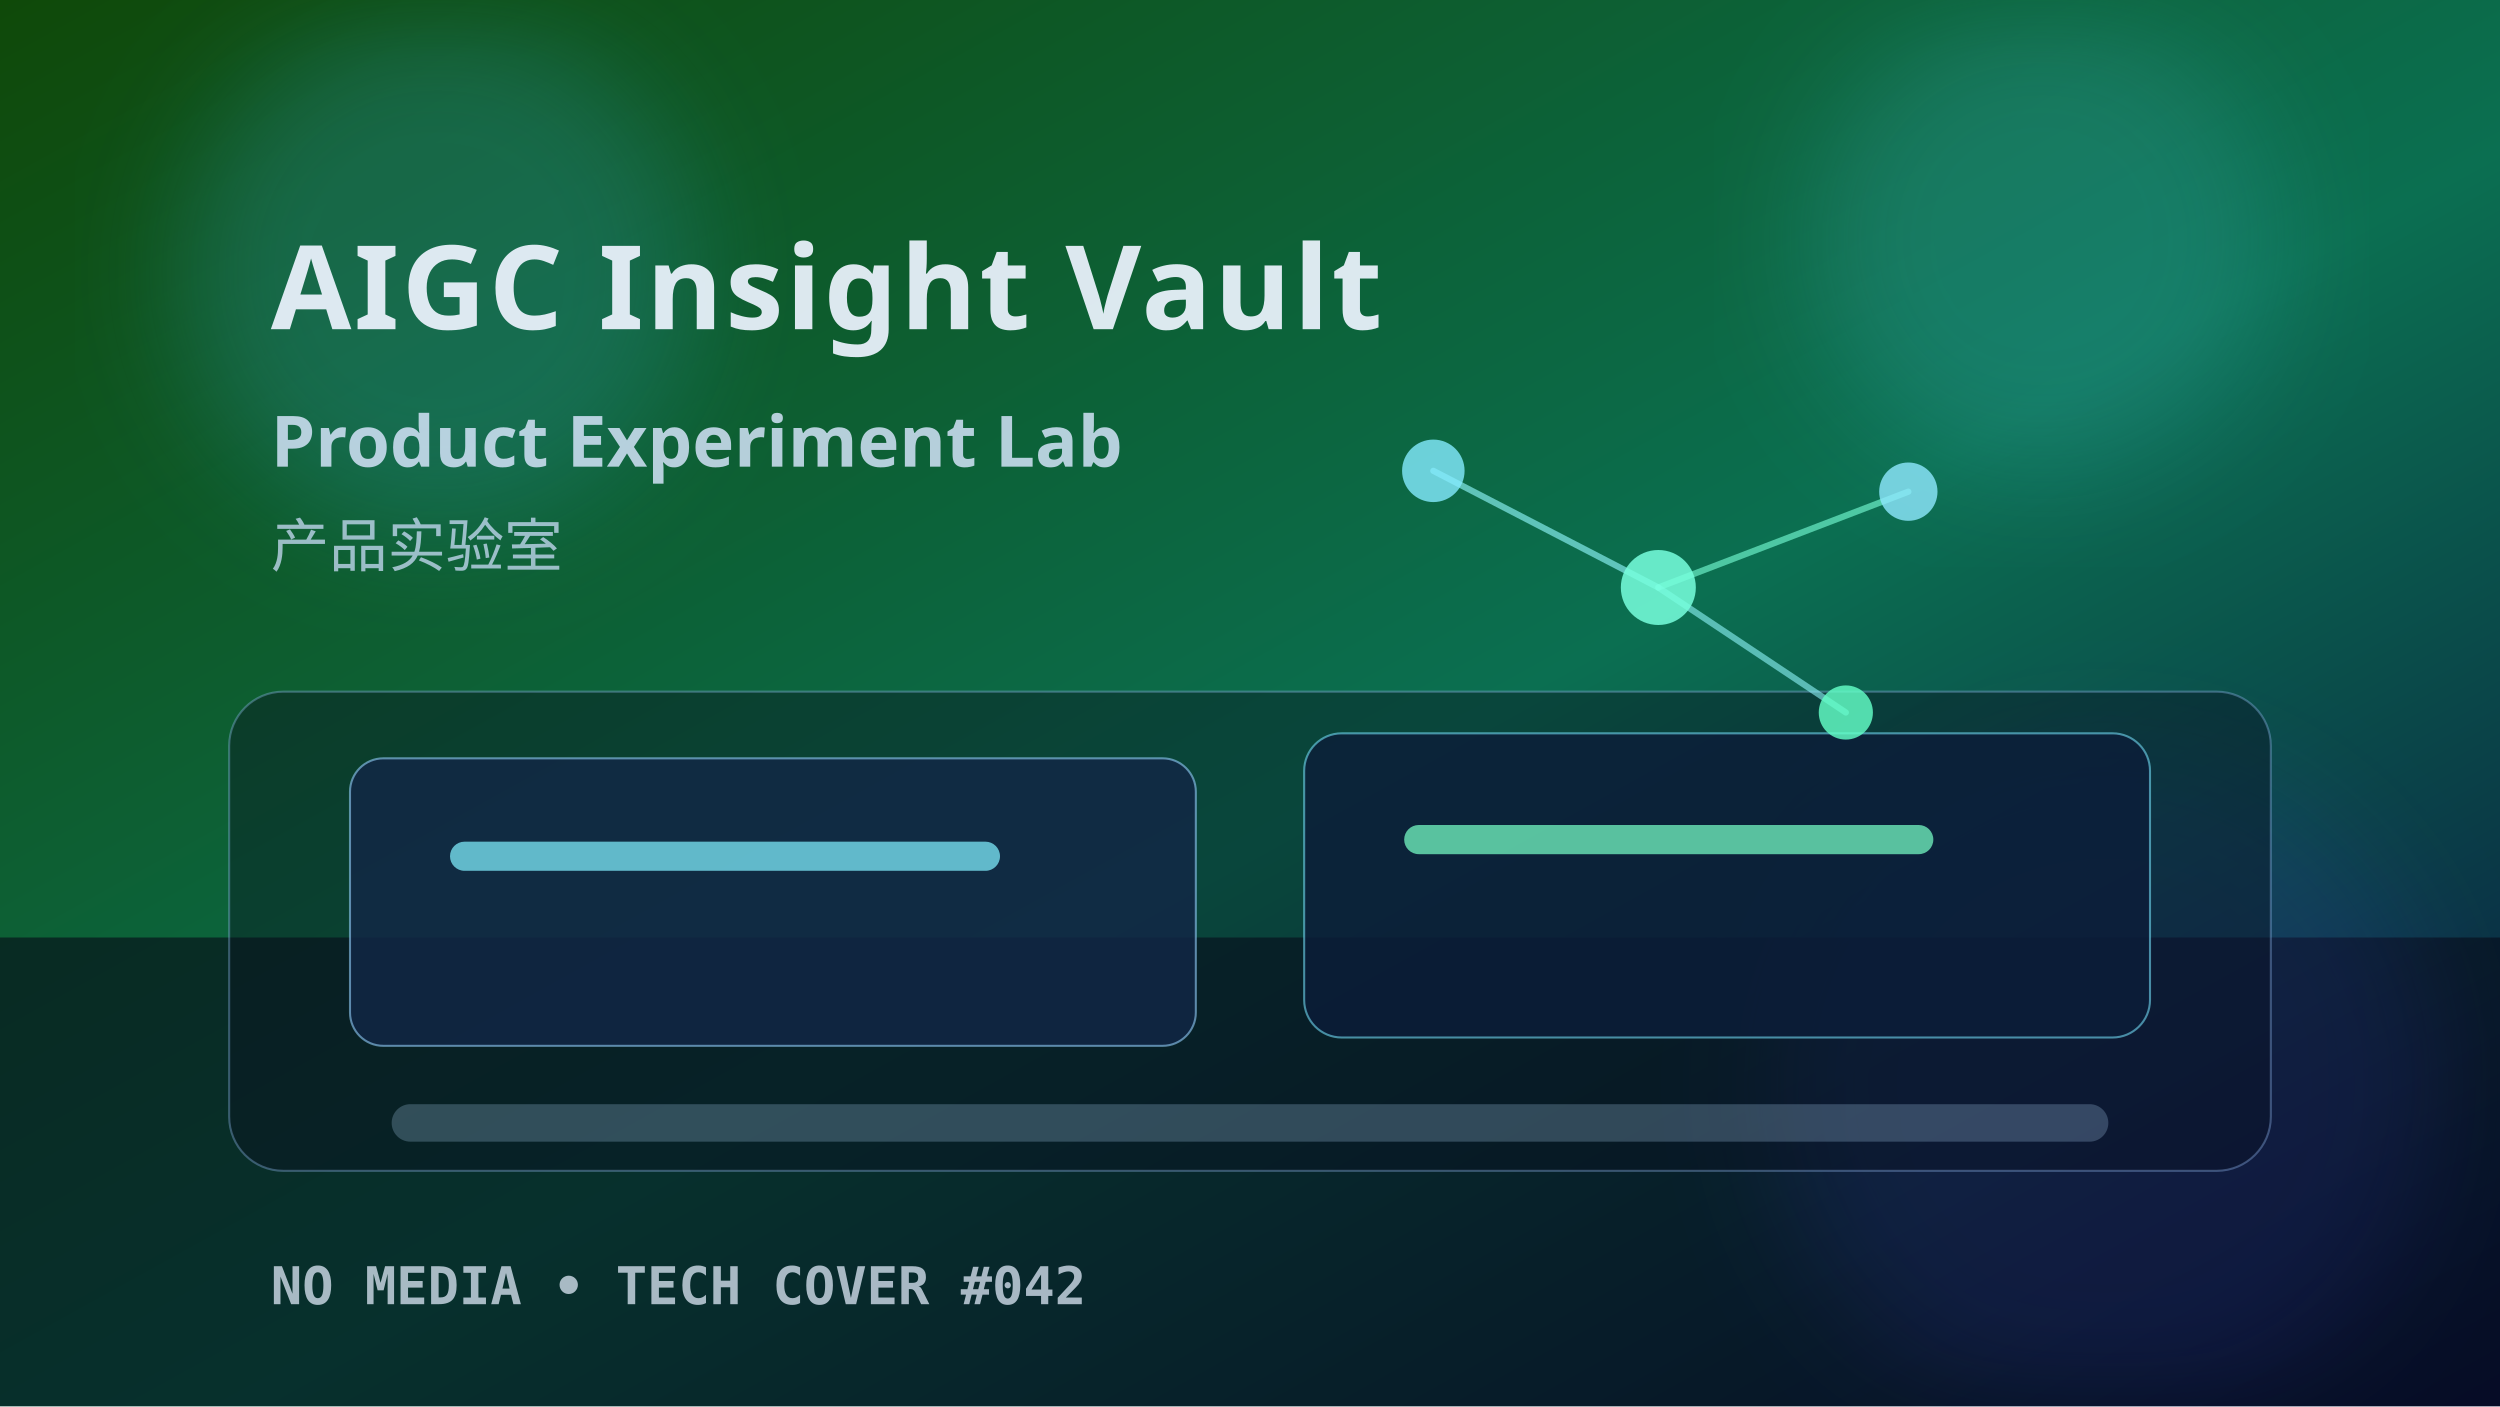
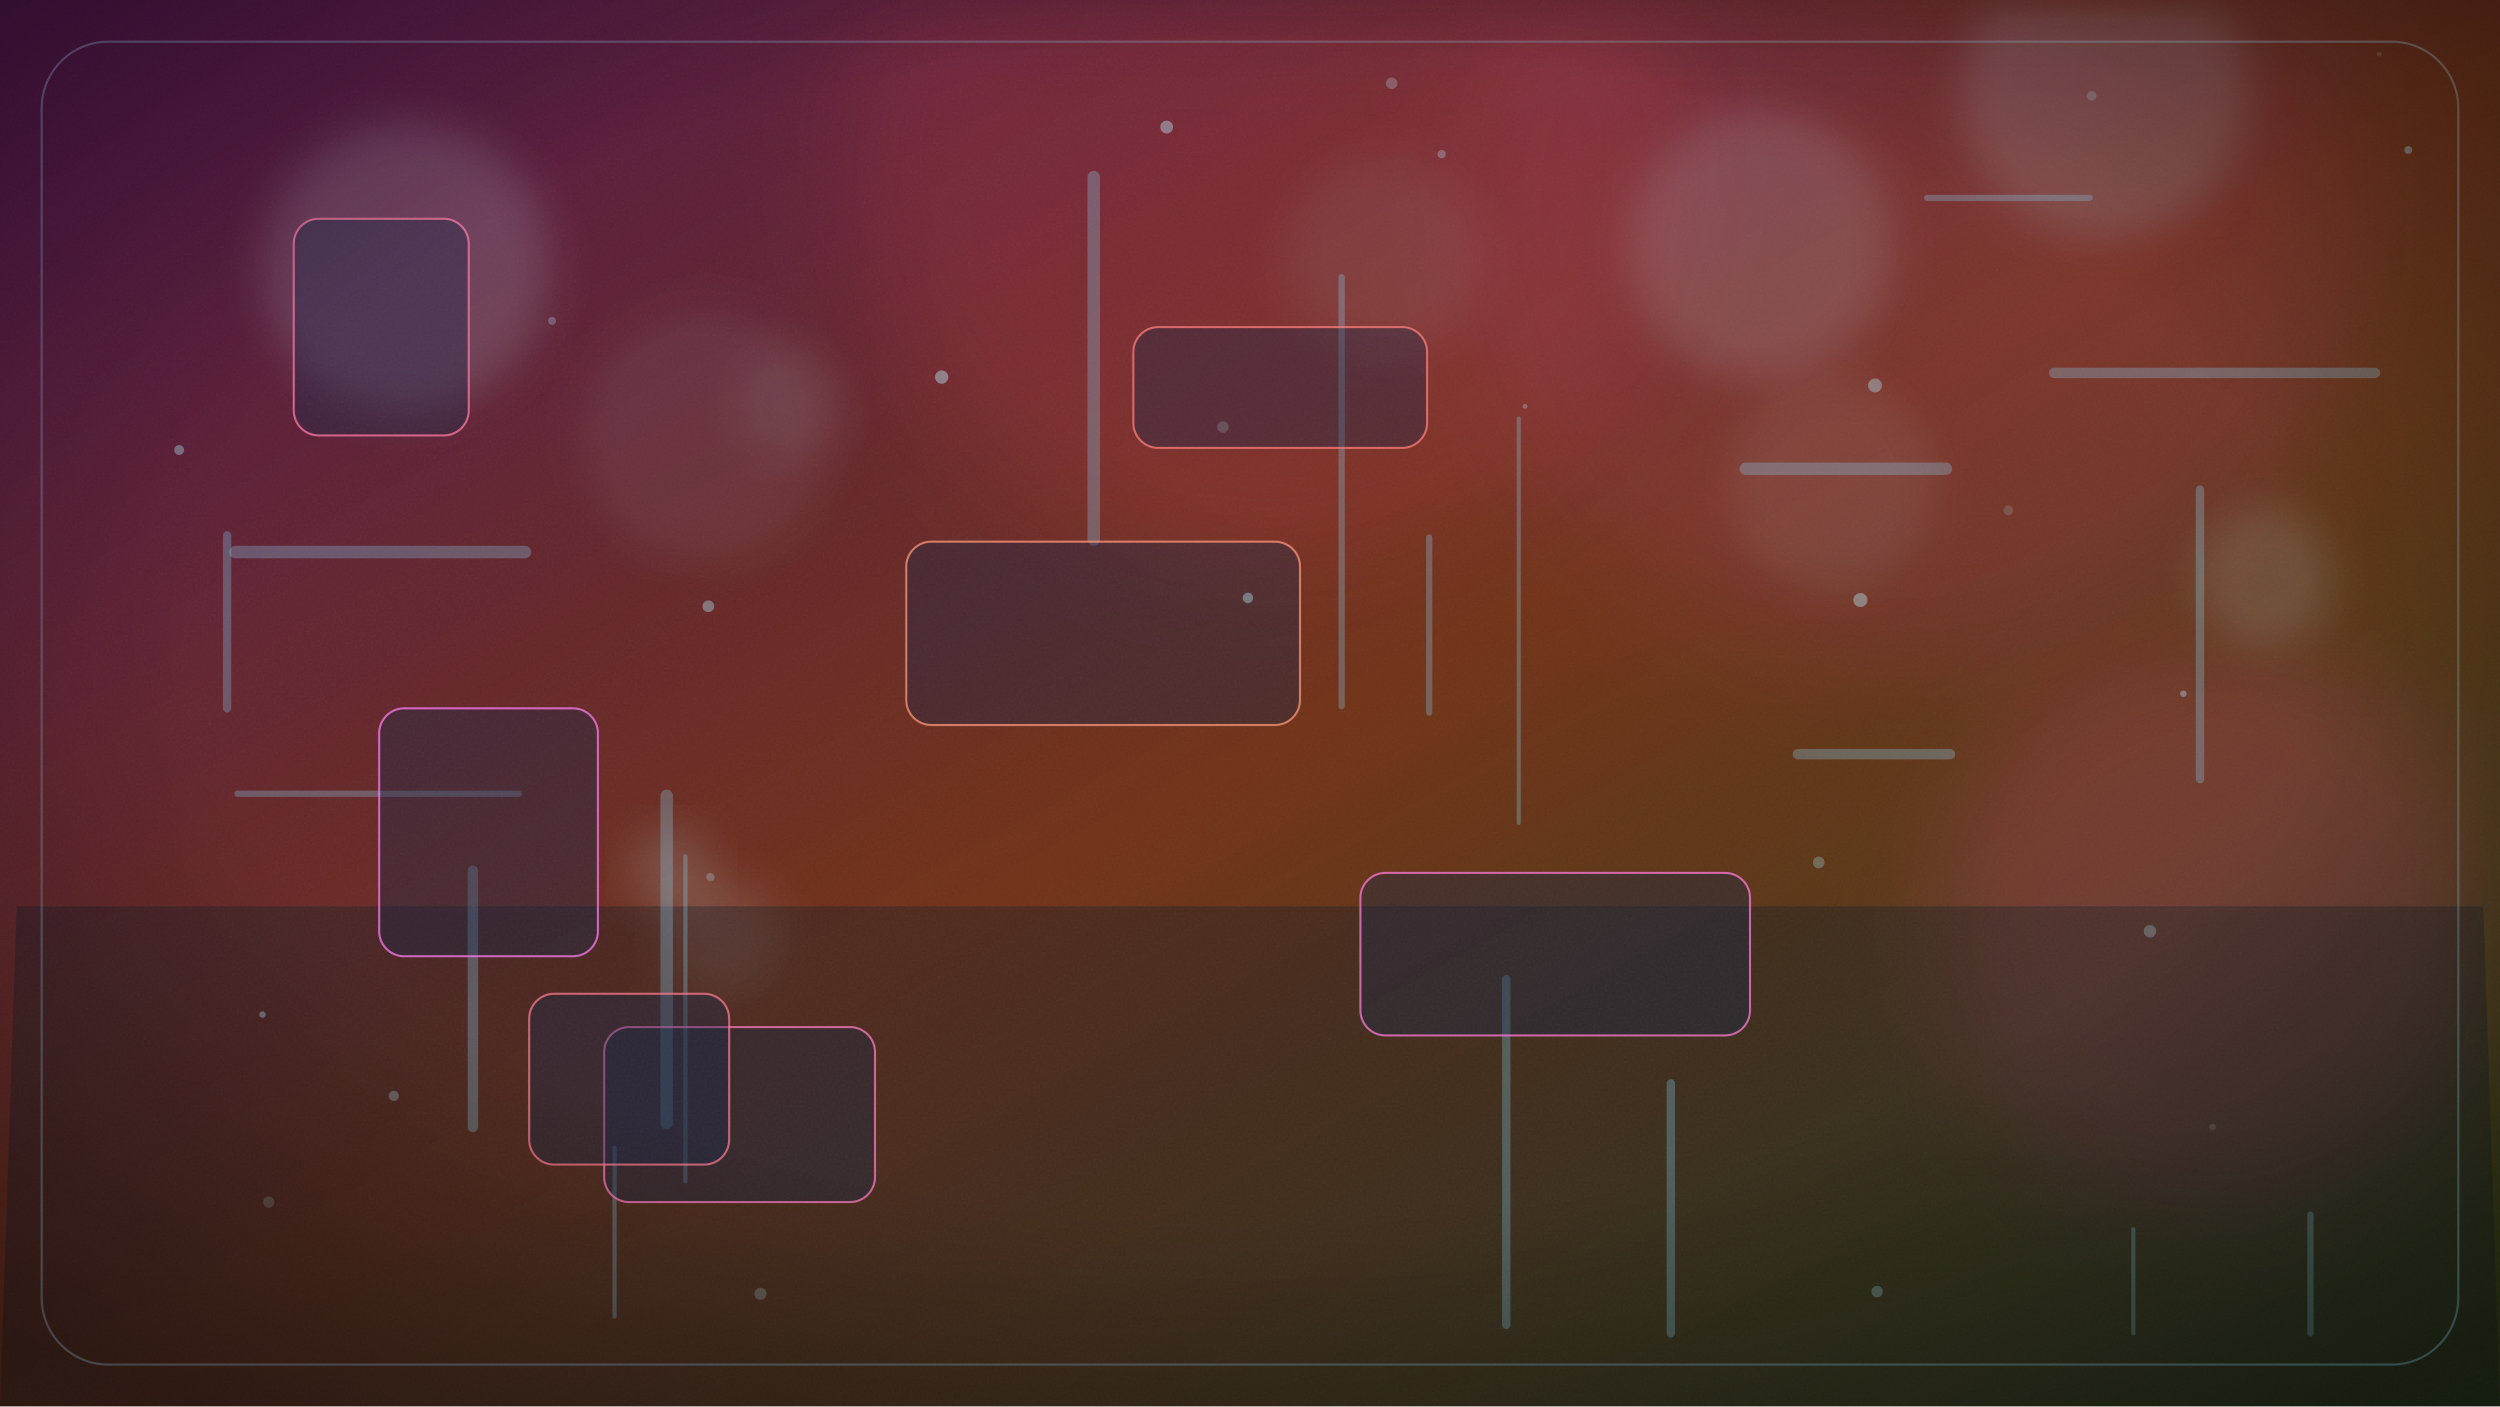
- <svg xmlns="http://www.w3.org/2000/svg" width="1200" height="675" viewBox="0 0 1200 675" role="img" aria-label="AIGC fallback cover 42" data-scene="product-lab">
+ <svg xmlns="http://www.w3.org/2000/svg" width="1200" height="675" viewBox="0 0 1200 675" role="img" aria-label="AIGC fallback cover 42" data-scene="scene-2">
  <defs>
-     <linearGradient id="g42" x1="0" y1="0" x2="1" y2="1">
-       <stop offset="0%" stop-color="hsl(114, 78%, 16%)" />
-       <stop offset="55%" stop-color="hsl(162, 82%, 24%)" />
-       <stop offset="100%" stop-color="hsl(234, 74%, 14%)" />
+     <linearGradient id="bg-42" x1="0" y1="0" x2="1" y2="1">
+       <stop offset="0%" stop-color="hsl(307, 82%, 16%)" />
+       <stop offset="52%" stop-color="hsl(18, 84%, 23%)" />
+       <stop offset="100%" stop-color="hsl(81, 78%, 12%)" />
    </linearGradient>
-     <filter id="blur" x="-20%" y="-20%" width="140%" height="140%">
-       <feGaussianBlur stdDeviation="28" />
+     <filter id="blur-42" x="-25%" y="-25%" width="150%" height="150%">
+       <feGaussianBlur stdDeviation="26" />
    </filter>
+     <filter id="soft-42" x="-25%" y="-25%" width="150%" height="150%">
+       <feGaussianBlur stdDeviation="10" />
+     </filter>
+     <filter id="grain-42" x="0%" y="0%" width="100%" height="100%">
+       <feTurbulence type="fractalNoise" baseFrequency="0.9" numOctaves="2" seed="546" stitchTiles="stitch" />
+       <feColorMatrix type="saturate" values="0" />
+       <feComponentTransfer>
+         <feFuncA type="table" tableValues="0 0.05" />
+       </feComponentTransfer>
+     </filter>
+     <radialGradient id="vignette-42" cx="50%" cy="45%" r="70%">
+       <stop offset="60%" stop-color="rgba(0,0,0,0)" />
+       <stop offset="100%" stop-color="rgba(0,0,0,0.45)" />
+     </radialGradient>
  </defs>
-   <rect width="1200" height="675" fill="url(#g42)" />
-   <rect y="450" width="1200" height="225" fill="rgba(5, 10, 24, 0.62)" />
-   <circle cx="210" cy="130" r="124" fill="hsl(198, 92%, 60%)" opacity="0.2" filter="url(#blur)" />
-   <circle cx="980" cy="115" r="112" fill="hsl(192, 94%, 66%)" opacity="0.16" filter="url(#blur)" />
-   <circle cx="1010" cy="520" r="160" fill="hsl(244, 90%, 62%)" opacity="0.12" filter="url(#blur)" />
-   <g id="workspace-desk">
-     <rect x="110" y="332" width="980" height="230" rx="26" fill="rgba(8, 16, 32, 0.42)" stroke="rgba(158,198,255,0.34)" />
-     <rect x="168" y="364" width="406" height="138" rx="16" fill="rgba(18, 38, 70, 0.82)" stroke="rgba(150,210,255,0.58)" />
-     <rect x="626" y="352" width="406" height="146" rx="18" fill="rgba(12, 28, 56, 0.82)" stroke="rgba(120,230,255,0.56)" />
-     <rect x="216" y="404" width="264" height="14" rx="7" fill="rgba(130, 240, 255, 0.72)" />
-     <rect x="674" y="396" width="254" height="14" rx="7" fill="rgba(120, 255, 198, 0.72)" />
-     <rect x="188" y="530" width="824" height="18" rx="9" fill="rgba(185, 220, 255, 0.24)" />
+   <rect width="1200" height="675" fill="url(#bg-42)" />
+   <circle cx="915" cy="103" r="215" fill="hsl(307, 92%, 62%)" opacity="0.09" filter="url(#blur-42)" />
+   <circle cx="1063" cy="447" r="135" fill="hsl(333, 92%, 62%)" opacity="0.18" filter="url(#blur-42)" />
+   <circle cx="607" cy="75" r="199" fill="hsl(359, 92%, 62%)" opacity="0.15" filter="url(#blur-42)" />
+   <circle cx="347" cy="450" r="28" fill="rgba(210,240,255,0.12)" filter="url(#soft-42)" />
+   <circle cx="195" cy="128" r="69" fill="rgba(210,240,255,0.16)" filter="url(#soft-42)" />
+   <circle cx="322" cy="418" r="21" fill="rgba(210,240,255,0.15)" filter="url(#soft-42)" />
+   <circle cx="665" cy="124" r="48" fill="rgba(210,240,255,0.07)" filter="url(#soft-42)" />
+   <circle cx="1010" cy="45" r="69" fill="rgba(210,240,255,0.15)" filter="url(#soft-42)" />
+   <circle cx="845" cy="118" r="64" fill="rgba(210,240,255,0.14)" filter="url(#soft-42)" />
+   <circle cx="379" cy="192" r="26" fill="rgba(210,240,255,0.07)" filter="url(#soft-42)" />
+   <circle cx="879" cy="232" r="50" fill="rgba(210,240,255,0.08)" filter="url(#soft-42)" />
+   <circle cx="1087" cy="277" r="33" fill="rgba(210,240,255,0.13)" filter="url(#soft-42)" />
+   <circle cx="338" cy="208" r="60" fill="rgba(210,240,255,0.07)" filter="url(#soft-42)" />
+   <polygon points="0,675 1200,675 1192,435 8,435" fill="rgba(8,16,28,0.35)" />
+   <g id="scene-circuit">
+     <line x1="723" y1="470" x2="723" y2="636" stroke="rgba(135,220,255,0.28)" stroke-width="4" stroke-linecap="round" />
+     <line x1="863" y1="362" x2="936" y2="362" stroke="rgba(135,220,255,0.28)" stroke-width="5" stroke-linecap="round" />
+     <line x1="113" y1="265" x2="252" y2="265" stroke="rgba(135,220,255,0.28)" stroke-width="6" stroke-linecap="round" />
+     <line x1="525" y1="85" x2="525" y2="259" stroke="rgba(135,220,255,0.28)" stroke-width="6" stroke-linecap="round" />
+     <line x1="227" y1="418" x2="227" y2="541" stroke="rgba(135,220,255,0.28)" stroke-width="5" stroke-linecap="round" />
+     <line x1="329" y1="411" x2="329" y2="567" stroke="rgba(135,220,255,0.28)" stroke-width="2" stroke-linecap="round" />
+     <line x1="986" y1="179" x2="1140" y2="179" stroke="rgba(135,220,255,0.28)" stroke-width="5" stroke-linecap="round" />
+     <line x1="1024" y1="590" x2="1024" y2="640" stroke="rgba(135,220,255,0.28)" stroke-width="2" stroke-linecap="round" />
+     <line x1="729" y1="201" x2="729" y2="395" stroke="rgba(135,220,255,0.28)" stroke-width="2" stroke-linecap="round" />
+     <line x1="644" y1="133" x2="644" y2="339" stroke="rgba(135,220,255,0.28)" stroke-width="3" stroke-linecap="round" />
+     <line x1="1109" y1="583" x2="1109" y2="640" stroke="rgba(135,220,255,0.28)" stroke-width="3" stroke-linecap="round" />
+     <line x1="114" y1="381" x2="249" y2="381" stroke="rgba(135,220,255,0.28)" stroke-width="3" stroke-linecap="round" />
+     <line x1="109" y1="257" x2="109" y2="340" stroke="rgba(135,220,255,0.28)" stroke-width="4" stroke-linecap="round" />
+     <line x1="686" y1="258" x2="686" y2="342" stroke="rgba(135,220,255,0.28)" stroke-width="3" stroke-linecap="round" />
+     <line x1="925" y1="95" x2="1003" y2="95" stroke="rgba(135,220,255,0.28)" stroke-width="3" stroke-linecap="round" />
+     <line x1="838" y1="225" x2="934" y2="225" stroke="rgba(135,220,255,0.28)" stroke-width="6" stroke-linecap="round" />
+     <line x1="802" y1="520" x2="802" y2="640" stroke="rgba(135,220,255,0.28)" stroke-width="4" stroke-linecap="round" />
+     <line x1="295" y1="551" x2="295" y2="632" stroke="rgba(135,220,255,0.28)" stroke-width="2" stroke-linecap="round" />
+     <line x1="1056" y1="235" x2="1056" y2="374" stroke="rgba(135,220,255,0.28)" stroke-width="4" stroke-linecap="round" />
+     <line x1="320" y1="382" x2="320" y2="539" stroke="rgba(135,220,255,0.28)" stroke-width="6" stroke-linecap="round" />
+     <rect x="182" y="340" width="105" height="119" rx="12" fill="rgba(12,28,60,0.48)" stroke="hsl(307, 90%, 70%)" opacity="0.78" />
+     <rect x="653" y="419" width="187" height="78" rx="12" fill="rgba(12,28,60,0.48)" stroke="hsl(318, 90%, 70%)" opacity="0.78" />
+     <rect x="290" y="493" width="130" height="84" rx="12" fill="rgba(12,28,60,0.48)" stroke="hsl(329, 90%, 70%)" opacity="0.78" />
+     <rect x="141" y="105" width="84" height="104" rx="12" fill="rgba(12,28,60,0.48)" stroke="hsl(340, 90%, 70%)" opacity="0.78" />
+     <rect x="254" y="477" width="96" height="82" rx="12" fill="rgba(12,28,60,0.48)" stroke="hsl(351, 90%, 70%)" opacity="0.78" />
+     <rect x="544" y="157" width="141" height="58" rx="12" fill="rgba(12,28,60,0.48)" stroke="hsl(362, 90%, 70%)" opacity="0.78" />
+     <rect x="435" y="260" width="189" height="88" rx="12" fill="rgba(12,28,60,0.48)" stroke="hsl(373, 90%, 70%)" opacity="0.78" />
  </g>
-   <g id="ai-network" stroke-linecap="round">
-     <line x1="688" y1="226" x2="796" y2="282" stroke="rgba(147, 250, 255, 0.62)" stroke-width="3" />
-     <line x1="796" y1="282" x2="916" y2="236" stroke="rgba(120, 255, 214, 0.62)" stroke-width="3" />
-     <line x1="796" y1="282" x2="886" y2="342" stroke="rgba(147, 250, 255, 0.58)" stroke-width="3" />
-     <circle cx="688" cy="226" r="15" fill="rgba(132, 235, 255, 0.8)" />
-     <circle cx="796" cy="282" r="18" fill="rgba(119, 255, 221, 0.85)" />
-     <circle cx="916" cy="236" r="14" fill="rgba(143, 232, 255, 0.8)" />
-     <circle cx="886" cy="342" r="13" fill="rgba(99, 255, 199, 0.82)" />
+   <g id="scene-sparkles">
+     <circle cx="901" cy="620" r="2.74" fill="rgba(180,240,255,0.27)" />
+     <circle cx="599" cy="287" r="2.51" fill="rgba(180,240,255,0.40)" />
+     <circle cx="1156" cy="72" r="1.91" fill="rgba(180,240,255,0.38)" />
+     <circle cx="189" cy="526" r="2.44" fill="rgba(180,240,255,0.28)" />
+     <circle cx="560" cy="61" r="3.09" fill="rgba(180,240,255,0.41)" />
+     <circle cx="1048" cy="333" r="1.56" fill="rgba(180,240,255,0.36)" />
+     <circle cx="1004" cy="46" r="2.29" fill="rgba(180,240,255,0.21)" />
+     <circle cx="692" cy="74" r="2.00" fill="rgba(180,240,255,0.29)" />
+     <circle cx="1142" cy="26" r="1.13" fill="rgba(180,240,255,0.18)" />
+     <circle cx="340" cy="291" r="2.82" fill="rgba(180,240,255,0.38)" />
+     <circle cx="732" cy="195" r="1.16" fill="rgba(180,240,255,0.28)" />
+     <circle cx="265" cy="154" r="1.92" fill="rgba(180,240,255,0.26)" />
+     <circle cx="587" cy="205" r="2.75" fill="rgba(180,240,255,0.18)" />
+     <circle cx="900" cy="185" r="3.35" fill="rgba(180,240,255,0.36)" />
+     <circle cx="341" cy="421" r="1.97" fill="rgba(180,240,255,0.25)" />
+     <circle cx="964" cy="245" r="2.34" fill="rgba(180,240,255,0.15)" />
+     <circle cx="668" cy="40" r="2.77" fill="rgba(180,240,255,0.25)" />
+     <circle cx="126" cy="487" r="1.57" fill="rgba(180,240,255,0.36)" />
+     <circle cx="873" cy="414" r="2.82" fill="rgba(180,240,255,0.27)" />
+     <circle cx="129" cy="577" r="2.69" fill="rgba(180,240,255,0.19)" />
+     <circle cx="1032" cy="447" r="2.99" fill="rgba(180,240,255,0.25)" />
+     <circle cx="86" cy="216" r="2.39" fill="rgba(180,240,255,0.38)" />
+     <circle cx="1062" cy="541" r="1.60" fill="rgba(180,240,255,0.15)" />
+     <circle cx="452" cy="181" r="3.19" fill="rgba(180,240,255,0.43)" />
+     <circle cx="893" cy="288" r="3.37" fill="rgba(180,240,255,0.40)" />
+     <circle cx="365" cy="621" r="2.90" fill="rgba(180,240,255,0.23)" />
  </g>
-   <text x="130" y="158" fill="rgba(238,244,255,0.92)" font-family="'Segoe UI', 'PingFang SC', 'Microsoft YaHei', sans-serif" font-size="56" font-weight="700" letter-spacing="1.2">AIGC Insight Vault</text>
-   <text x="130" y="224" fill="rgba(218,232,255,0.82)" font-family="'Segoe UI', 'PingFang SC', 'Microsoft YaHei', sans-serif" font-size="34" font-weight="600">Product Experiment Lab</text>
-   <text x="130" y="272" fill="rgba(210,226,255,0.72)" font-family="'Segoe UI', 'PingFang SC', 'Microsoft YaHei', sans-serif" font-size="28" font-weight="500">产品实验室</text>
-   <text x="130" y="626" fill="rgba(230,240,255,0.72)" font-family="'JetBrains Mono', 'Menlo', monospace" font-size="25" font-weight="600">NO MEDIA • TECH COVER #042</text>
+   <rect width="1200" height="675" fill="rgba(190,220,255,0.06)" />
+   <rect width="1200" height="675" filter="url(#grain-42)" />
+   <rect width="1200" height="675" fill="url(#vignette-42)" />
+   <rect x="20" y="20" width="1160" height="635" rx="32" fill="none" stroke="rgba(155,220,255,0.24)" />
</svg>
